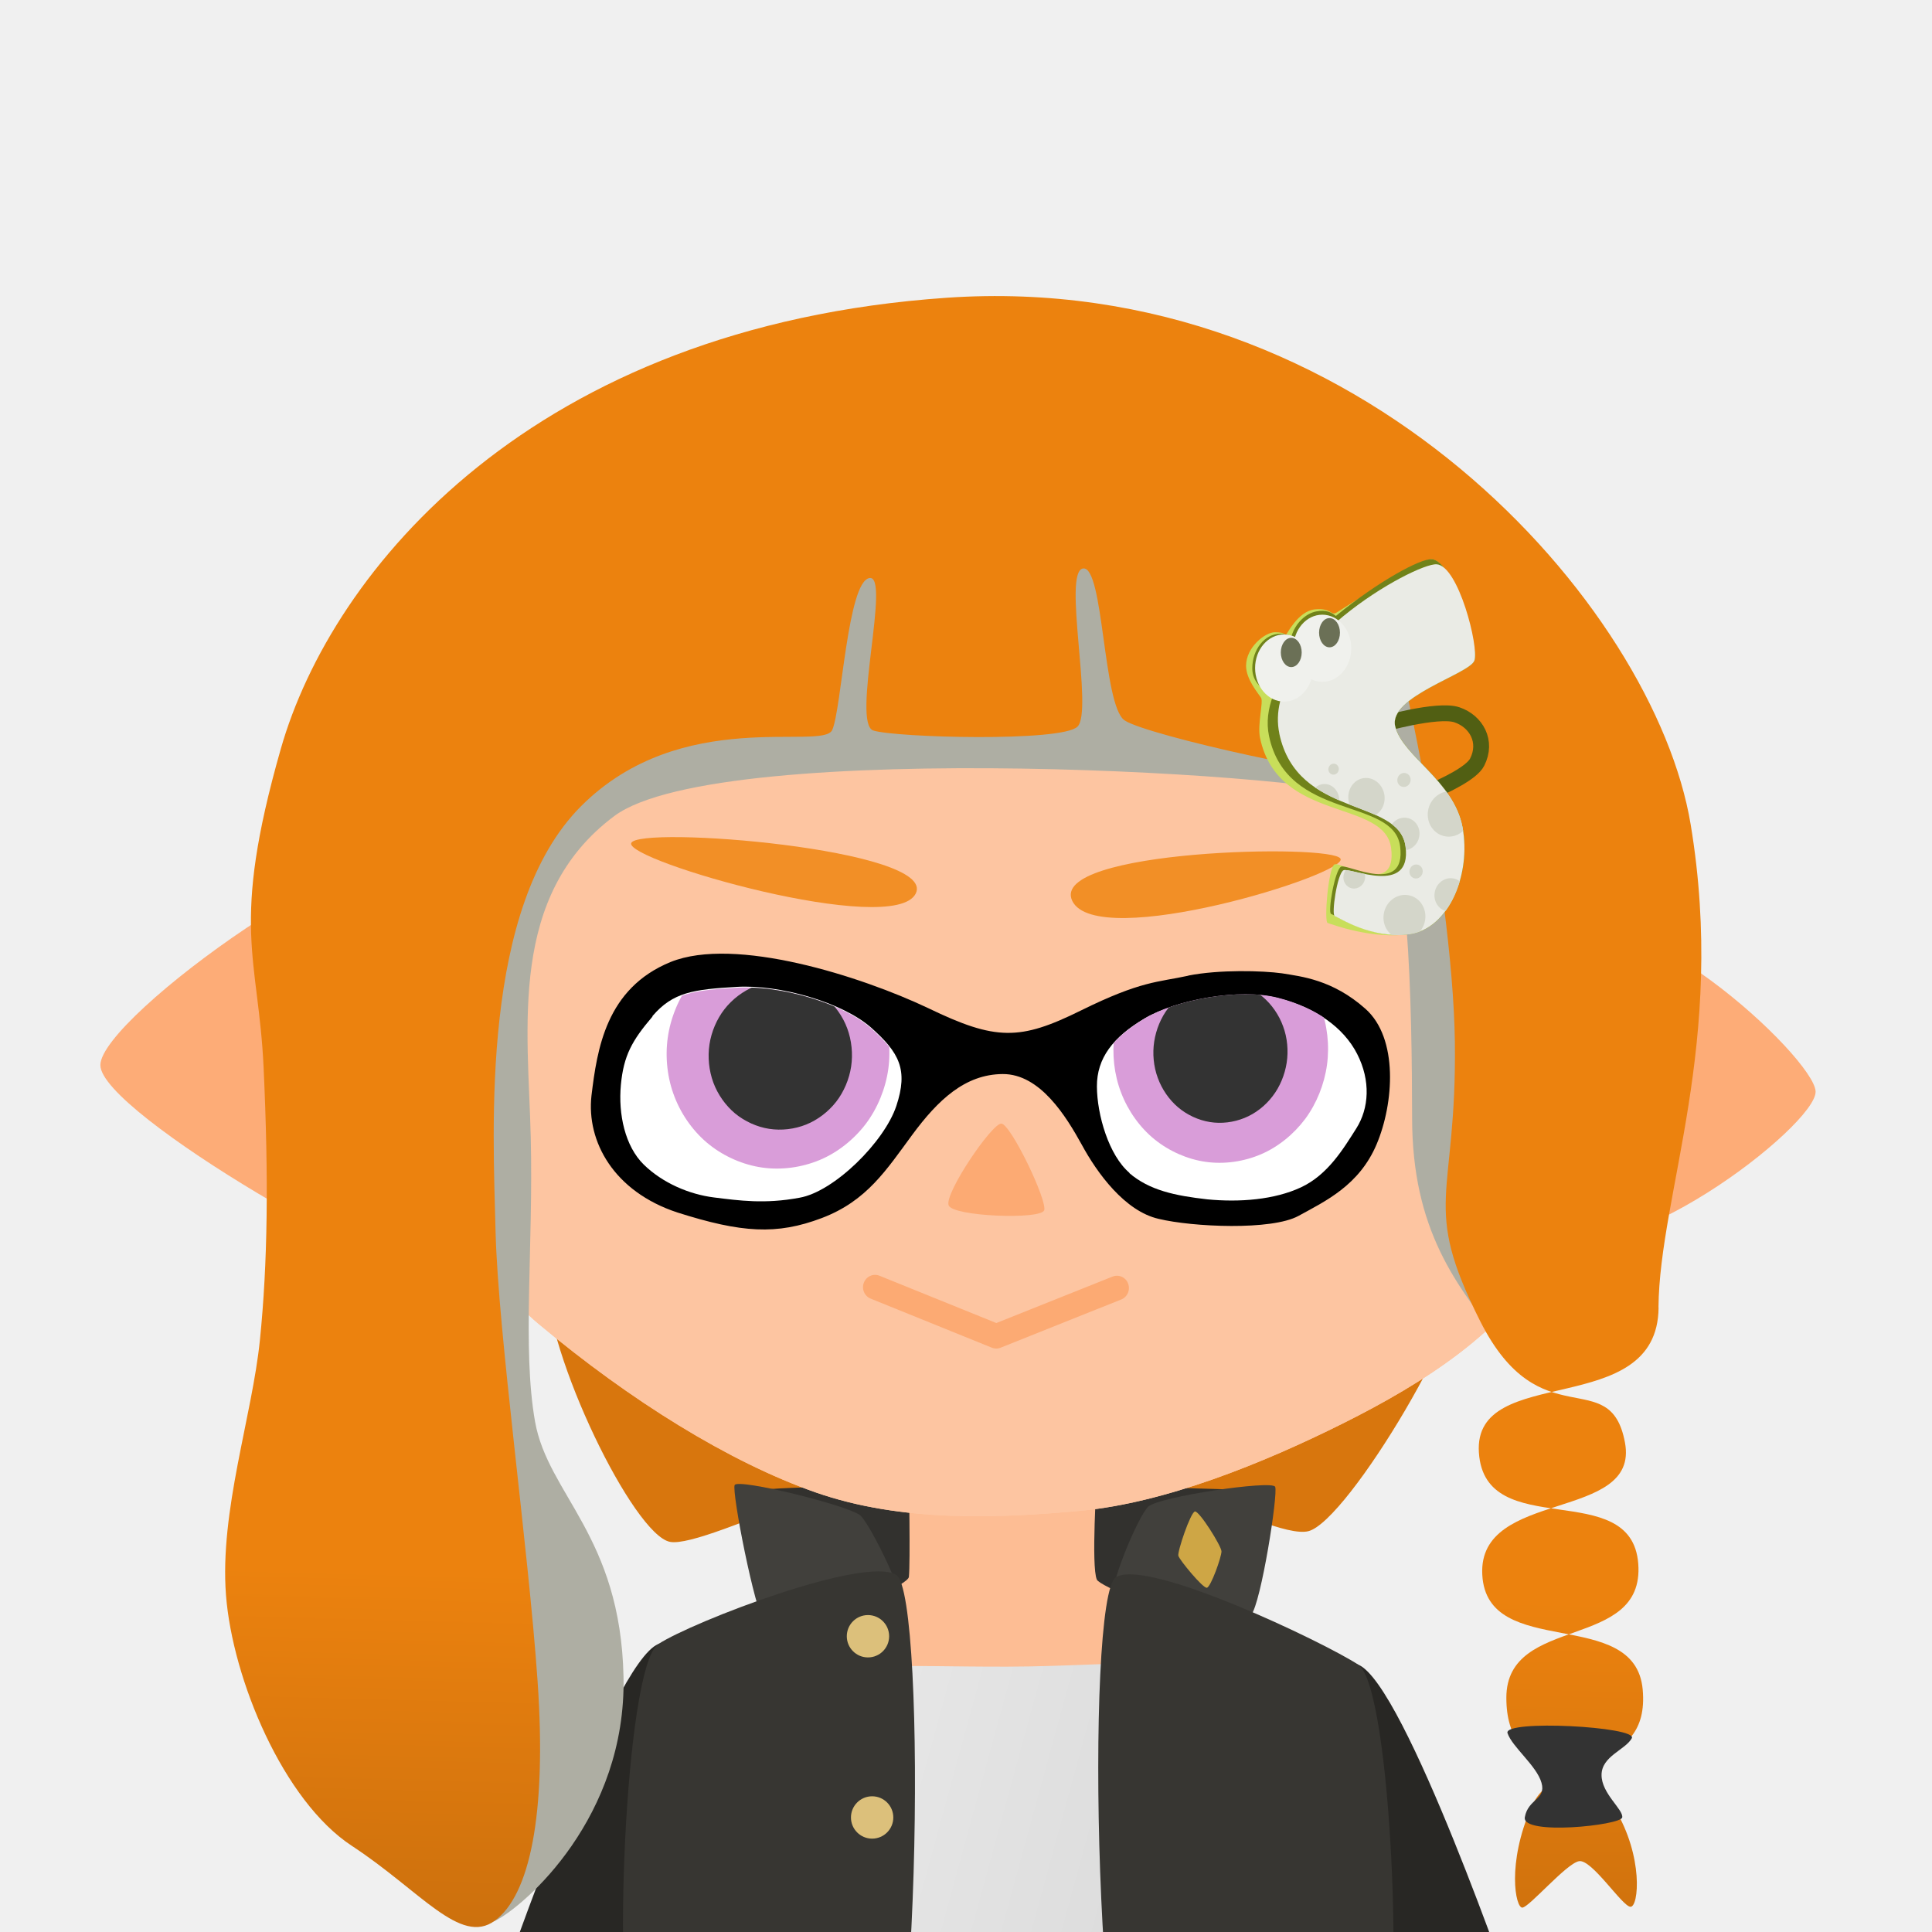
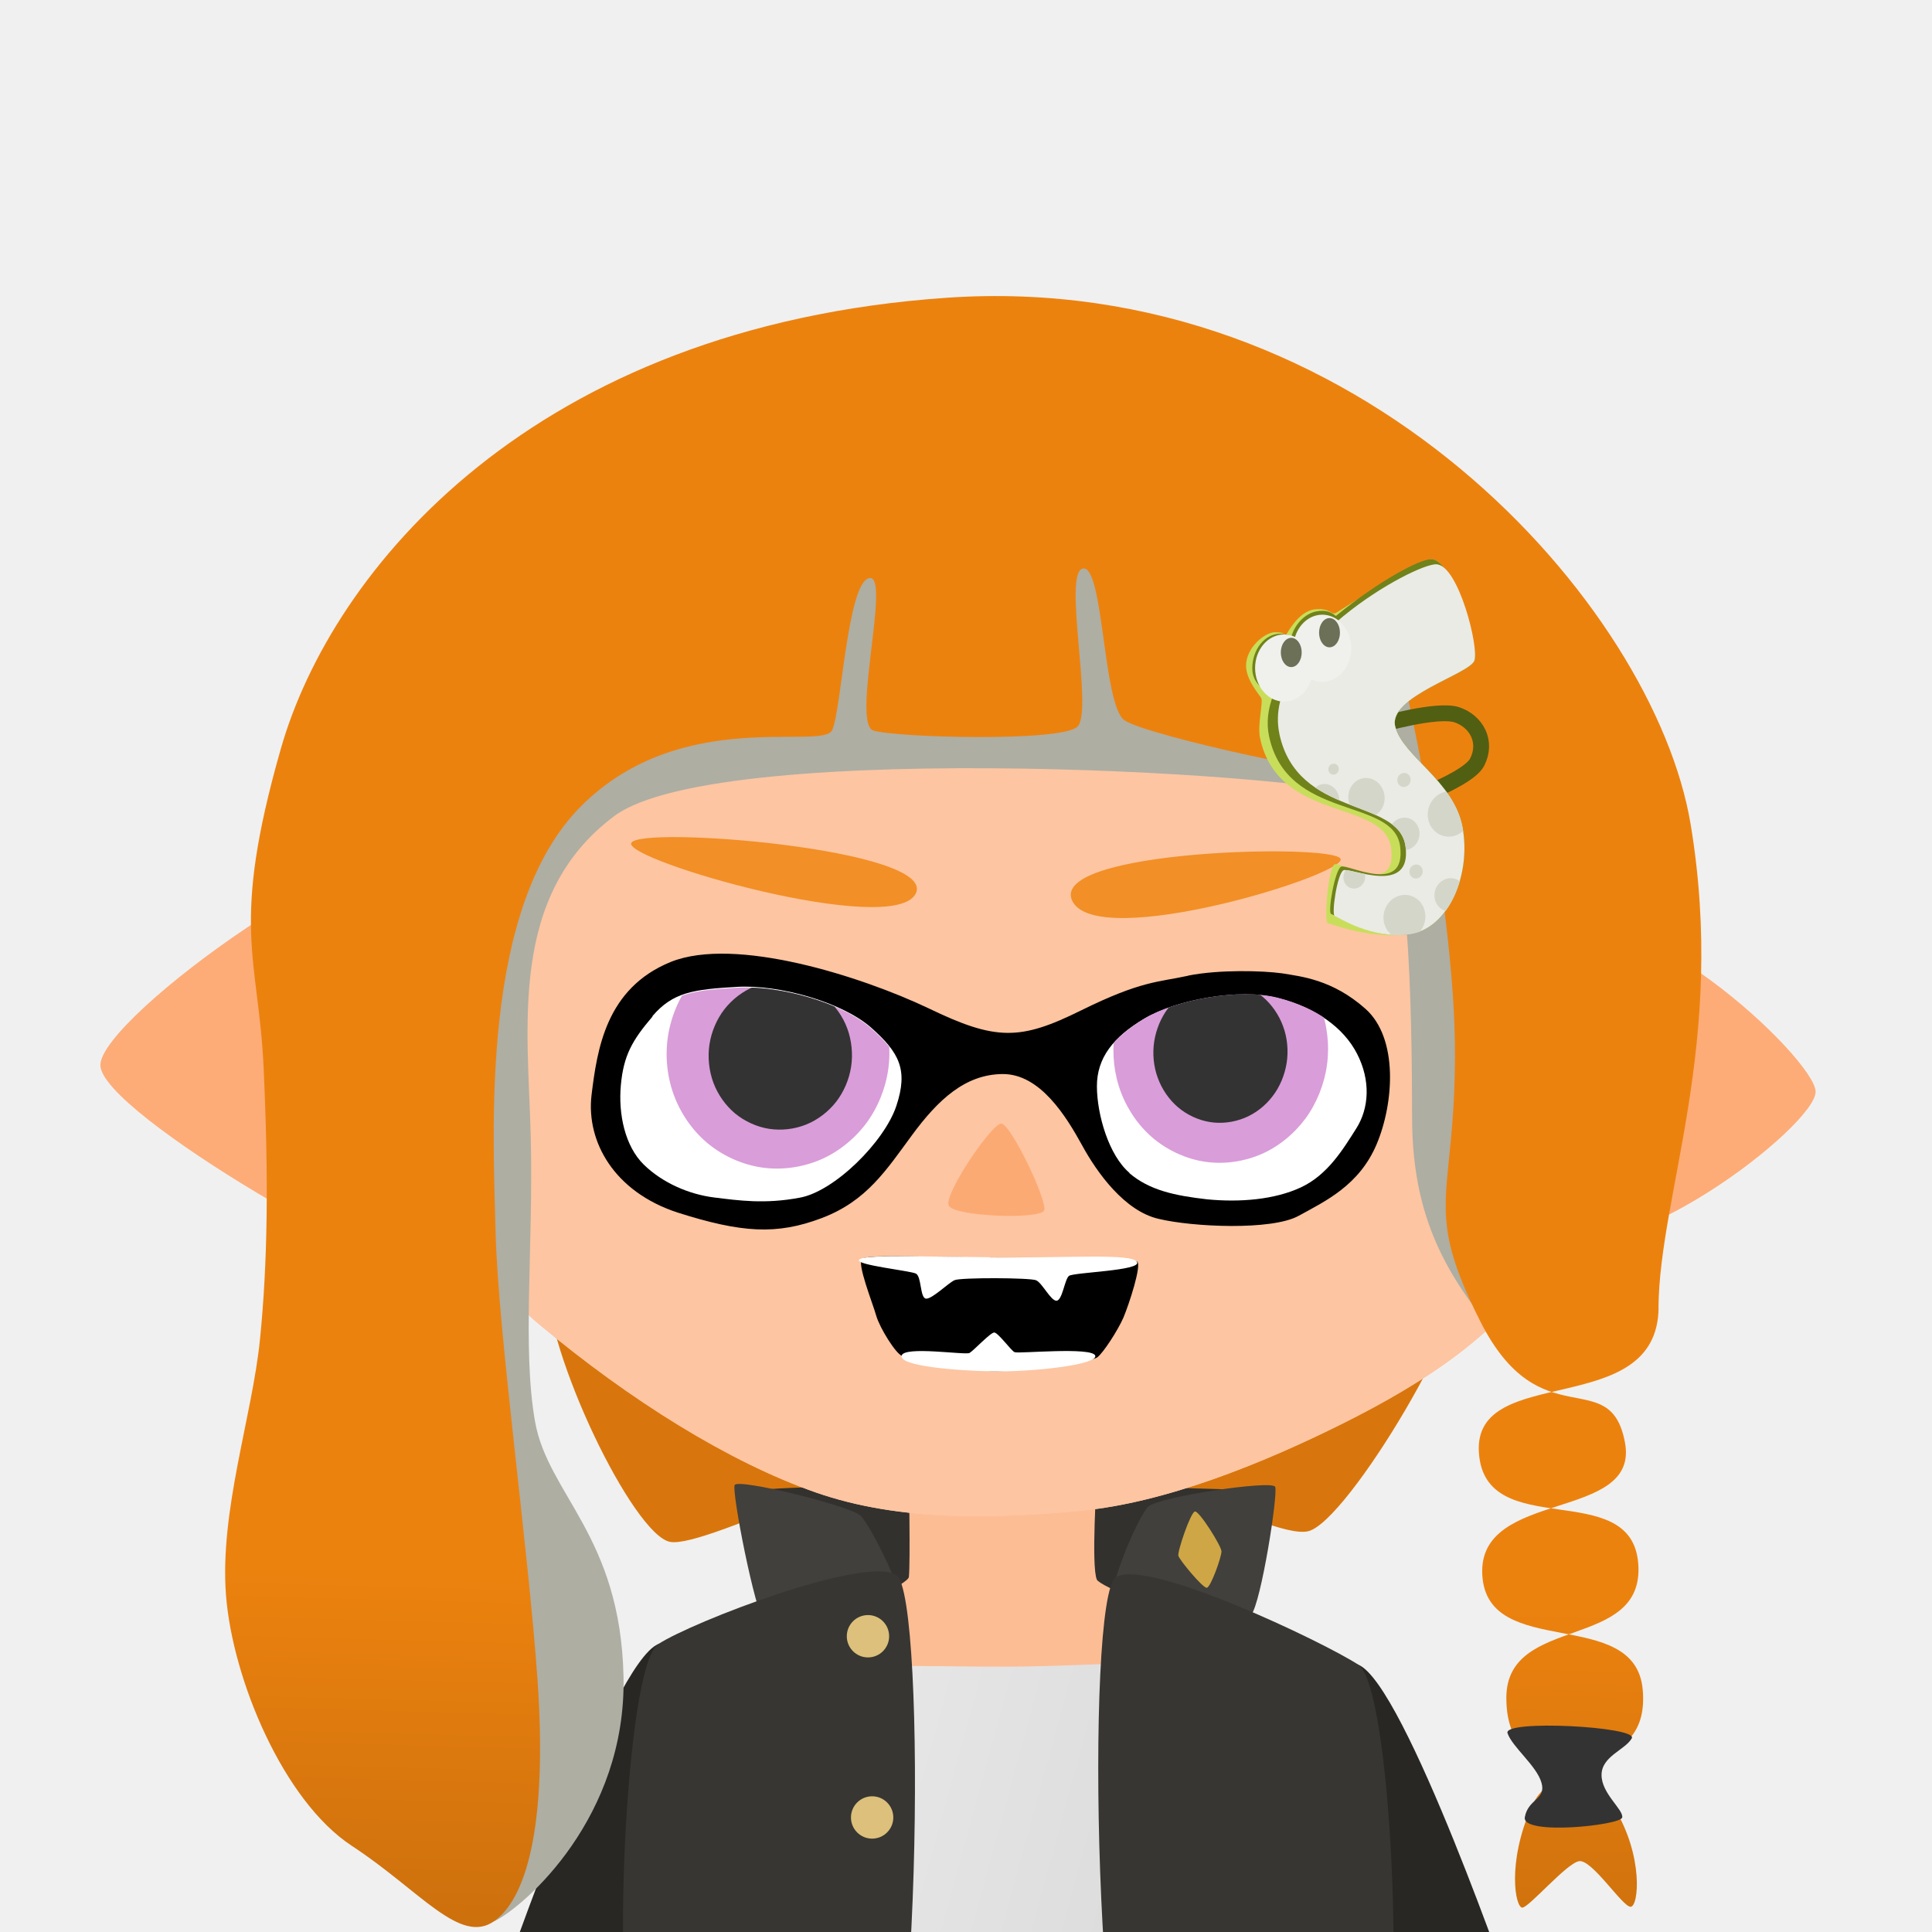
<svg xmlns="http://www.w3.org/2000/svg" xmlns:xlink="http://www.w3.org/1999/xlink" width="256" height="256" viewBox="0 0 67.733 67.733" version="1.1" id="svg1">
  <defs id="defs1">
    <linearGradient id="linearGradient37">
      <stop style="stop-color:#ecda0e;stop-opacity:1;" offset="0" id="stop37" />
      <stop style="stop-color:#c5b70d;stop-opacity:1;" offset="1" id="stop38" />
    </linearGradient>
    <linearGradient id="linearGradient27">
      <stop style="stop-color:#ebebeb;stop-opacity:1;" offset="0" id="stop27" />
      <stop style="stop-color:#cfcfcf;stop-opacity:1;" offset="1" id="stop28" />
    </linearGradient>
    <linearGradient xlink:href="#linearGradient27" id="linearGradient28" x1="33.179" y1="39.344" x2="46.193" y2="42.906" gradientUnits="userSpaceOnUse" />
    <clipPath clipPathUnits="userSpaceOnUse" id="clipPath32">
      <path id="path33" style="fill:#1b1b1b;fill-opacity:1;stroke-width:0.459;stroke-linecap:round;stroke-linejoin:round" d="m 36.255,49.895 c 0.194,-0.407 0.832,-0.768 1.618,-0.756 0.786,0.012 1.146,0.248 1.547,0.66 0.401,0.411 1.695,2.068 1.702,2.533 0.007,0.465 -0.233,1.981 -0.772,2.387 -0.539,0.406 -1.654,0.586 -2.241,0.47 -0.587,-0.116 0.249,-2.049 0.228,-2.613 -0.021,-0.564 0.02,-0.854 -0.142,-1.231 -0.161,-0.377 -0.343,-0.371 -0.704,-0.517 -0.36,-0.146 -1.447,0.296 -1.519,0.221 -0.072,-0.075 0.089,-0.746 0.283,-1.153 z" />
    </clipPath>
    <clipPath clipPathUnits="userSpaceOnUse" id="clipPath35">
      <path id="path36" style="display:inline;fill:#ffffff;stroke-width:1.182;stroke-linecap:square;stroke-miterlimit:1.5;paint-order:fill markers stroke" d="m 36.054,35.78 c 0.13,0.101 0.288,0.131 0.491,0.148 0.203,0.017 0.42,-0.003 0.586,-0.08 0.166,-0.076 0.257,-0.232 0.336,-0.352 0.078,-0.12 0.084,-0.285 -0.004,-0.441 -0.088,-0.156 -0.266,-0.271 -0.504,-0.325 -0.239,-0.054 -0.632,0.019 -0.828,0.134 -0.195,0.115 -0.294,0.24 -0.291,0.407 0.003,0.167 0.085,0.408 0.215,0.509 z" />
    </clipPath>
    <clipPath clipPathUnits="userSpaceOnUse" id="clipPath36">
      <path id="path37" style="display:inline;fill:#ffffff;stroke-width:1.13;stroke-linecap:square;stroke-miterlimit:1.5;paint-order:fill markers stroke" d="m 35.738,34.887 c -0.122,0.142 -0.169,0.229 -0.181,0.4 -0.012,0.171 0.033,0.357 0.147,0.462 0.115,0.105 0.276,0.17 0.426,0.186 0.15,0.016 0.306,0.034 0.514,-0.004 0.208,-0.038 0.506,-0.333 0.573,-0.542 0.067,-0.21 0.012,-0.309 -0.162,-0.454 -0.174,-0.145 -0.554,-0.244 -0.813,-0.225 -0.259,0.019 -0.383,0.035 -0.505,0.178 z" />
    </clipPath>
    <linearGradient xlink:href="#linearGradient37" id="linearGradient38" x1="39.022" y1="41.14" x2="40.94" y2="50.312" gradientUnits="userSpaceOnUse" />
    <clipPath clipPathUnits="userSpaceOnUse" id="clipPath7">
      <path id="path9" style="fill:url(#linearGradient9);stroke-width:0.794;stroke-linecap:round;stroke-linejoin:round" d="m 42.175,29.426 c 1.133,0.327 3.575,1.927 3.779,2.163 0.205,0.236 1.714,3.62 1.785,4.158 0.071,0.537 -2.772,-0.821 -2.684,0.594 0.088,1.415 0.369,11.534 0.2,12.056 -0.169,0.522 -0.12,0.88 -0.965,0.936 -0.844,0.056 -10.952,-0.179 -11.051,-0.991 -0.099,-0.811 0.404,-11.625 0.296,-11.779 -0.108,-0.155 -2.471,-0.407 -2.674,-0.762 -0.203,-0.355 2.491,-4.467 2.868,-4.83 0.377,-0.363 2.257,-1.25 3.316,-1.418 1.059,-0.168 1.238,0.389 2.152,0.31 0.914,-0.079 1.846,-0.764 2.979,-0.437 z" />
    </clipPath>
    <linearGradient xlink:href="#linearGradient27" id="linearGradient9" gradientUnits="userSpaceOnUse" x1="33.179" y1="39.344" x2="46.193" y2="42.906" />
    <linearGradient xlink:href="#linearGradient7" id="linearGradient8" x1="39.472" y1="39.675" x2="39.41" y2="44.035" gradientUnits="userSpaceOnUse" />
    <linearGradient id="linearGradient7">
      <stop style="stop-color:#ec820e;stop-opacity:1;" offset="0" id="stop7" />
      <stop style="stop-color:#c56c0d;stop-opacity:1;" offset="1" id="stop8" />
    </linearGradient>
    <clipPath clipPathUnits="userSpaceOnUse" id="clipPath13">
      <path id="path14" style="fill:#eaebe5;stroke-width:0.161;stroke-linecap:round;stroke-linejoin:round;paint-order:fill markers stroke" d="m 50.539,20.65 c -0.549,-2.608 3.989,-5.373 4.655,-5.327 0.666,0.046 1.447,2.681 1.307,3.095 -0.14,0.414 -2.66,1.106 -2.419,2.022 0.241,0.916 1.787,1.654 2.056,3.077 0.27,1.422 -0.416,3.084 -1.595,3.259 -1.179,0.175 -2.192,-0.512 -2.307,-0.545 -0.115,-0.033 0.073,-1.306 0.264,-1.403 0.191,-0.097 2.089,0.797 1.897,-0.719 -0.191,-1.516 -3.31,-0.852 -3.859,-3.46 z" />
    </clipPath>
  </defs>
  <g id="layer1">
    <g id="g15" transform="matrix(1.14723,0,0,1.14723,-13.12786,2.026606)" style="display:inline">
      <g id="g9" transform="matrix(1.843521,0,0,1.843521,-30.6667,-8.461646)">
        <path id="rect19720-1" style="display:inline;fill:#d8760d;fill-opacity:1;stroke-width:0.157;stroke-linecap:round;stroke-linejoin:round;stroke-miterlimit:1.5;paint-order:fill markers stroke" d="m 33.138,36.575 c -0.025,-0.761 8.93,-0.886 9.07,-0.462 0.14,0.424 -1.049,2.592 -1.437,2.701 -0.388,0.109 -2.17,-0.892 -3.069,-0.828 -0.9,0.065 -2.882,1.217 -3.246,1.159 -0.363,-0.057 -1.294,-1.809 -1.318,-2.571 z" transform="matrix(1.67233,0.05971937,-0.05971937,1.67233,-21.33605,-38.33063)" />
        <path id="path31" style="fill:#32312e;fill-opacity:1;stroke-width:0.088;stroke-linecap:round;stroke-linejoin:round;paint-order:fill markers stroke" d="m 43.844,28.375 c -0.05,-0.116 -8.321,-0.182 -8.494,-0.019 -0.173,0.163 0.203,1.593 0.303,1.762 0.1,0.169 7.509,0.403 7.675,0.197 0.166,-0.206 0.565,-1.824 0.515,-1.94 z" />
        <path id="rect11" style="fill:#fdbd94;stroke-width:0.794;stroke-linecap:round;stroke-linejoin:round" d="m 37.908,28.124 h 3.116 c 0,0 -0.097,1.475 0,1.692 0.097,0.217 4.027,1.607 4.027,1.607 l -10.706,-0.028 c 0,0 3.536,-1.384 3.563,-1.623 0.026,-0.239 0,-1.648 0,-1.648 z" />
        <g id="g14">
          <path id="rect10" style="fill:url(#linearGradient28);stroke-width:0.794;stroke-linecap:round;stroke-linejoin:round" d="m 45.254,31.755 c 0.205,0.236 1.567,3.749 1.637,4.287 0.071,0.537 -1.924,-1.116 -1.836,0.299 0.088,1.415 0.369,11.534 0.2,12.056 -0.169,0.522 -0.12,0.88 -0.965,0.936 -0.844,0.056 -10.952,-0.179 -11.051,-0.991 -0.099,-0.811 0.404,-11.625 0.296,-11.779 -0.108,-0.155 -1.216,0.161 -1.42,-0.194 -0.203,-0.355 2.042,-4.42 2.418,-4.783 0.377,-0.363 1.508,-0.302 2.533,-0.327 1.026,-0.025 1.515,0.002 2.473,1.73e-4 0.959,-0.002 1.701,-0.067 2.923,-0.072 1.221,-0.004 2.587,0.331 2.792,0.567 z" />
          <path id="rect25" style="display:inline;fill:#41403c;stroke-width:0.088;stroke-linecap:round;stroke-linejoin:round;paint-order:fill markers stroke" d="m 35.02,28.249 c 0.05,-0.116 1.914,0.344 2.087,0.507 0.173,0.163 0.791,1.419 0.69,1.588 -0.1,0.169 -2.112,0.403 -2.278,0.197 -0.166,-0.206 -0.549,-2.176 -0.499,-2.292 z" />
          <path id="path30" style="display:inline;fill:#282724;stroke-width:0.088;stroke-linecap:round;stroke-linejoin:round;paint-order:fill markers stroke" d="m 34.657,32.825 c 0,0 -0.129,-2.248 -0.901,-1.941 -0.773,0.308 -2.593,5.604 -2.593,5.604 l 3.138,0.413 z" />
          <path id="path28" style="display:inline;fill:#41403c;stroke-width:0.088;stroke-linecap:round;stroke-linejoin:round;paint-order:fill markers stroke" d="m 43.98,28.278 c -0.05,-0.116 -1.93,0.164 -2.103,0.328 -0.173,0.163 -0.683,1.386 -0.582,1.555 0.1,0.169 2.121,0.447 2.287,0.241 0.166,-0.206 0.448,-2.008 0.398,-2.124 z" />
          <path id="rect21" style="display:inline;fill:#373632;stroke-width:0.088;stroke-linecap:round;stroke-linejoin:round;paint-order:fill markers stroke" d="m 33.756,30.884 c 0.566,-0.37 3.427,-1.47 3.944,-1.145 0.517,0.325 0.402,9.555 -0.468,9.906 -0.87,0.35 -3.495,-1.919 -3.872,-2.265 -0.376,-0.345 -0.171,-6.126 0.395,-6.496 z" />
          <path id="rect33" style="fill:#cea645;stroke-width:0.088;stroke-linecap:round;stroke-linejoin:round;paint-order:fill markers stroke" d="m 42.375,29.423 c -0.019,-0.069 0.203,-0.724 0.275,-0.736 0.072,-0.012 0.437,0.57 0.44,0.66 0.002,0.09 -0.176,0.592 -0.242,0.604 -0.065,0.012 -0.453,-0.459 -0.472,-0.528 z" />
          <path id="rect30" style="display:inline;fill:#282724;stroke-width:0.088;stroke-linecap:round;stroke-linejoin:round;paint-order:fill markers stroke" d="m 44.455,33.167 c 0,0 0.129,-2.248 0.901,-1.941 0.773,0.308 2.593,5.604 2.593,5.604 l -3.138,0.413 z" />
          <path id="path27" style="display:inline;fill:#373632;stroke-width:0.088;stroke-linecap:round;stroke-linejoin:round;paint-order:fill markers stroke" d="m 45.357,31.226 c -0.566,-0.37 -3.5,-1.773 -4.017,-1.449 -0.517,0.325 -0.352,9.431 0.517,9.781 0.87,0.35 3.518,-1.491 3.894,-1.837 0.376,-0.345 0.171,-6.126 -0.395,-6.496 z" />
          <circle style="fill:#dcc07b;fill-opacity:1;stroke:none;stroke-width:0.088;stroke-linecap:round;stroke-linejoin:round;stroke-dasharray:none;stroke-opacity:1;paint-order:fill markers stroke" id="path32" cx="37.23" cy="30.755" r="0.351" />
          <circle style="fill:#dcc07b;fill-opacity:1;stroke:none;stroke-width:0.088;stroke-linecap:round;stroke-linejoin:round;stroke-dasharray:none;stroke-opacity:1;paint-order:fill markers stroke" id="circle32" cx="37.299" cy="33.759" r="0.351" />
          <circle style="fill:#dcc07b;fill-opacity:1;stroke:none;stroke-width:0.088;stroke-linecap:round;stroke-linejoin:round;stroke-dasharray:none;stroke-opacity:1;paint-order:fill markers stroke" id="circle33" cx="36.952" cy="37.549" r="0.351" />
        </g>
      </g>
      <g id="g12898-2-9" transform="matrix(3.082975,0.1100939,-0.1100939,3.082975,-70.00015,-79.12494)" style="display:inline">
        <path id="path12" style="display:inline;fill:#fdc8a5;fill-opacity:1;stroke-width:1.049;stroke-linecap:square;stroke-linejoin:round;stroke-miterlimit:1.5;paint-order:stroke fill markers" d="m 42.451,29.354 c 0.378,0.319 0.836,1.685 0.833,2.605 -0.004,0.92 0.481,1.995 0.415,2.705 -0.066,0.71 -0.356,0.672 -0.699,1.383 -0.343,0.711 -1.134,1.257 -1.921,1.686 -0.787,0.429 -1.736,0.85 -2.561,0.958 -0.825,0.107 -1.782,0.179 -2.64,-0.088 -0.858,-0.267 -1.86,-0.838 -2.803,-1.572 -0.944,-0.734 -1.48,-2.485 -1.239,-3.689 0.241,-1.204 0.612,-1.961 0.524,-2.879 -0.088,-0.918 0.304,-1.505 1.462,-1.651 1.159,-0.145 3.171,0.15 4.532,0.045 1.361,-0.105 2.981,-0.071 3.642,0.201 0.661,0.272 0.323,0.173 0.458,0.296 0,0 -0.378,-0.319 0,2e-6 z" />
        <path id="path12850-2-2" style="fill:#fdc5a1;fill-opacity:1;stroke-width:1.049;stroke-linecap:square;stroke-linejoin:round;stroke-miterlimit:1.5;paint-order:stroke fill markers" d="m 42.451,29.354 c 0.378,0.319 0.836,1.685 0.833,2.605 -0.004,0.92 0.481,1.995 0.415,2.705 -0.066,0.71 -0.356,0.672 -0.699,1.383 -0.343,0.711 -1.134,1.257 -1.921,1.686 -0.787,0.429 -1.736,0.85 -2.561,0.958 -0.825,0.107 -1.782,0.179 -2.64,-0.088 -0.858,-0.267 -1.86,-0.838 -2.803,-1.572 -0.944,-0.734 -1.48,-2.485 -1.239,-3.689 0.241,-1.204 0.612,-1.961 0.524,-2.879 -0.088,-0.918 0.304,-1.505 1.462,-1.651 1.159,-0.145 3.171,0.15 4.532,0.045 1.361,-0.105 2.981,-0.071 3.642,0.201 0.661,0.272 0.323,0.173 0.458,0.296 0,0 -0.378,-0.319 0,2e-6 z" />
        <path id="path12852-8-7" style="display:inline;fill:#fdac77;fill-opacity:1;stroke-width:1.058;stroke-linecap:square;stroke-linejoin:round;stroke-miterlimit:1.5;paint-order:stroke fill markers" d="m 27.449,34.436 c -0.012,-0.422 1.934,-2.266 2.334,-1.947 0.401,0.319 0.333,3.54 0.128,3.678 -0.205,0.138 -2.45,-1.309 -2.462,-1.731 z" transform="matrix(1.380911,0,0,1.126581,-9.256115,-4.168191)" />
        <path id="path12854-9-0" style="display:inline;fill:#fdac77;fill-opacity:1;stroke-width:1.32;stroke-linecap:square;stroke-linejoin:round;stroke-miterlimit:1.5;paint-order:stroke fill markers" d="m 42.95,32.806 c -0.737,0.532 -0.688,2.539 0.046,2.978 0.734,0.44 2.667,-1.17 2.642,-1.503 -0.024,-0.333 -1.951,-2.007 -2.688,-1.475 z" />
        <g id="g12888-7-9" transform="matrix(1.020724,0.02516209,-0.02576505,1.045184,-1.085822,-2.671835)" style="stroke-width:1.04">
          <path id="path12860-1-3" style="display:inline;fill:#fcaa73;stroke-width:1.625;stroke-linecap:square;stroke-linejoin:round;stroke-miterlimit:1.5;paint-order:stroke fill markers" d="m 39.237,35.799 c -0.032,0.09 -0.871,0.109 -0.926,0.008 -0.056,-0.102 0.37,-0.805 0.462,-0.805 0.092,-1.4e-4 0.496,0.708 0.465,0.798 z" />
          <g id="g30205" transform="matrix(-4.48929,-0.0854499,-0.00616611,5.144499,199.3271,-118.0666)" style="display:inline;stroke-width:1.04">
            <path id="rect29546" style="display:inline;fill:#000000;fill-opacity:1;stroke-width:0.51;stroke-linecap:square;stroke-miterlimit:1.5;paint-order:fill markers stroke" d="m 35.338,30.048 c 0.066,0.017 0.101,0.016 0.228,0.08 0.127,0.064 0.179,0.068 0.329,0.018 0.15,-0.049 0.427,-0.104 0.562,-0.047 0.136,0.058 0.147,0.171 0.153,0.257 0.005,0.085 -0.061,0.173 -0.201,0.202 -0.141,0.028 -0.217,0.027 -0.312,-0.011 -0.095,-0.038 -0.133,-0.098 -0.184,-0.166 -0.051,-0.068 -0.106,-0.119 -0.187,-0.125 -0.081,-0.006 -0.143,0.069 -0.18,0.118 -0.037,0.05 -0.102,0.116 -0.176,0.125 -0.074,0.01 -0.245,0.005 -0.301,-0.026 -0.056,-0.031 -0.127,-0.065 -0.159,-0.143 -0.032,-0.078 -0.033,-0.198 0.042,-0.247 0.075,-0.049 0.143,-0.05 0.185,-0.053 0.042,-0.002 0.135,0.002 0.202,0.018 z" />
            <g id="eye-open" style="display:inline;stroke-width:1.04">
              <path id="path35304" style="display:inline;fill:#ffffff;stroke-width:0.381;stroke-linecap:square;stroke-miterlimit:1.5;paint-order:fill markers stroke" d="m 36.489,30.202 c 0.041,0.047 0.057,0.076 0.059,0.13 0.002,0.054 -0.017,0.112 -0.06,0.143 -0.043,0.031 -0.102,0.048 -0.156,0.05 -0.054,0.002 -0.11,0.005 -0.184,-0.012 -0.074,-0.016 -0.176,-0.115 -0.197,-0.183 -0.021,-0.068 4.58e-4,-0.098 0.065,-0.14 0.065,-0.042 0.203,-0.066 0.295,-0.055 0.093,0.011 0.137,0.019 0.178,0.066 z" />
              <path id="path35306" style="display:inline;fill:#ffffff;stroke-width:0.388;stroke-linecap:square;stroke-miterlimit:1.5;paint-order:fill markers stroke" d="m 35.44,30.419 c -0.046,0.029 -0.102,0.035 -0.172,0.037 -0.07,0.001 -0.145,-0.009 -0.201,-0.036 -0.056,-0.027 -0.086,-0.077 -0.111,-0.116 -0.025,-0.039 -0.025,-0.09 0.008,-0.137 0.033,-0.047 0.096,-0.079 0.179,-0.091 0.083,-0.012 0.218,0.018 0.284,0.057 0.066,0.039 0.098,0.08 0.094,0.132 -0.004,0.052 -0.035,0.125 -0.082,0.154 z" />
              <g id="g35470" transform="matrix(-0.3587243,-0.01982705,-0.015364,0.3160773,49.84488,19.88405)" style="display:inline;stroke-width:1.04" mask="none" clip-path="url(#clipPath36)">
                <path id="path35360" style="fill:#d99dd9;fill-opacity:1;stroke-width:1.101;stroke-linecap:square;stroke-linejoin:round;stroke-miterlimit:1.5;paint-order:stroke fill markers" d="m 37.034,35.491 c -0.07,0.092 -0.166,0.169 -0.273,0.214 -0.107,0.045 -0.228,0.063 -0.344,0.049 -0.115,-0.014 -0.229,-0.06 -0.322,-0.129 -0.093,-0.069 -0.169,-0.167 -0.214,-0.273 -0.046,-0.106 -0.063,-0.229 -0.049,-0.344 0.014,-0.115 0.06,-0.23 0.129,-0.322 0.07,-0.092 0.166,-0.169 0.273,-0.214 0.107,-0.045 0.228,-0.063 0.344,-0.049 0.115,0.014 0.229,0.06 0.322,0.129 0.093,0.069 0.169,0.167 0.214,0.273 0.046,0.106 0.063,0.229 0.049,0.344 -0.014,0.115 -0.06,0.23 -0.129,0.322 z" mask="none" />
                <path id="path35466" style="fill:#333333;fill-opacity:1;stroke-width:0.946;stroke-linecap:square;stroke-linejoin:round;stroke-miterlimit:1.5;paint-order:stroke fill markers" d="m 36.853,35.365 c -0.046,0.059 -0.109,0.107 -0.178,0.135 -0.069,0.028 -0.148,0.038 -0.222,0.028 -0.074,-0.01 -0.147,-0.041 -0.206,-0.086 -0.059,-0.046 -0.107,-0.109 -0.135,-0.178 -0.028,-0.069 -0.038,-0.148 -0.028,-0.222 0.01,-0.074 0.041,-0.148 0.086,-0.206 0.046,-0.059 0.109,-0.107 0.178,-0.135 0.069,-0.028 0.148,-0.038 0.222,-0.028 0.074,0.01 0.147,0.041 0.206,0.086 0.059,0.046 0.107,0.109 0.135,0.178 0.028,0.069 0.038,0.148 0.028,0.222 -0.01,0.074 -0.041,0.148 -0.086,0.206 z" mask="none" />
                <ellipse style="display:none;fill:#ffffff;fill-opacity:1;stroke-width:0.065" id="path3" cx="35.957" cy="35.771" transform="matrix(0.9998947,-0.01451168,0.02083119,0.999783,0,0)" rx="0.208" ry="0.201" />
              </g>
              <g id="g35479" transform="matrix(-0.3456153,-0.01919635,-0.01496354,0.3104804,48.43596,20.00196)" style="display:inline;stroke-width:1.04" mask="none" clip-path="url(#clipPath35)">
                <path id="path35475" style="fill:#d99dd9;fill-opacity:1;stroke-width:1.101;stroke-linecap:square;stroke-linejoin:round;stroke-miterlimit:1.5;paint-order:stroke fill markers" d="m 37.146,35.445 c -0.07,0.092 -0.166,0.169 -0.273,0.214 -0.107,0.045 -0.228,0.063 -0.344,0.049 -0.115,-0.014 -0.229,-0.06 -0.322,-0.129 -0.093,-0.069 -0.169,-0.167 -0.214,-0.273 -0.046,-0.106 -0.063,-0.229 -0.049,-0.344 0.014,-0.115 0.06,-0.23 0.129,-0.322 0.07,-0.092 0.166,-0.169 0.273,-0.214 0.107,-0.045 0.228,-0.063 0.344,-0.049 0.115,0.014 0.229,0.06 0.322,0.129 0.093,0.069 0.169,0.167 0.214,0.273 0.046,0.106 0.063,0.229 0.049,0.344 -0.014,0.115 -0.06,0.23 -0.129,0.322 z" mask="none" />
                <path id="path35477" style="fill:#333333;fill-opacity:1;stroke-width:0.917;stroke-linecap:square;stroke-linejoin:round;stroke-miterlimit:1.5;paint-order:stroke fill markers" d="m 36.939,35.314 c -0.044,0.057 -0.105,0.104 -0.173,0.131 -0.067,0.027 -0.143,0.037 -0.215,0.027 -0.072,-0.01 -0.143,-0.04 -0.2,-0.084 -0.057,-0.044 -0.104,-0.106 -0.131,-0.173 -0.028,-0.067 -0.037,-0.144 -0.027,-0.215 0.01,-0.071 0.039,-0.143 0.084,-0.2 0.044,-0.057 0.105,-0.104 0.173,-0.131 0.067,-0.027 0.143,-0.037 0.215,-0.027 0.072,0.01 0.143,0.04 0.2,0.084 0.057,0.044 0.104,0.106 0.131,0.173 0.028,0.067 0.037,0.144 0.027,0.215 -0.01,0.071 -0.039,0.143 -0.084,0.2 z" mask="none" />
                <ellipse style="display:none;fill:#ffffff;fill-opacity:1;stroke-width:0.066" id="ellipse6" cx="35.982" cy="35.757" transform="matrix(0.9999029,-0.01393268,0.02160763,0.9997665,0,0)" rx="0.216" ry="0.205" />
              </g>
            </g>
            <g id="eye-close" style="display:none;stroke-width:1.04">
              <path id="rect7" style="display:inline;fill:none;stroke:#ffffff;stroke-width:0.057;stroke-linecap:round;stroke-linejoin:round;stroke-dasharray:none" d="m 36.516,30.312 c 0,0 -0.146,-0.054 -0.272,-0.056 -0.127,-0.002 -0.236,0.051 -0.236,0.051 0,0 0.109,-0.048 0.236,-0.051 0.128,-0.002 0.272,0.056 0.272,0.056 z" />
              <path id="path8" style="display:inline;fill:none;stroke:#ffffff;stroke-width:0.057;stroke-linecap:round;stroke-linejoin:round;stroke-dasharray:none" d="m 34.978,30.209 c 0,0 0.124,-0.047 0.284,-0.012 0.16,0.035 0.206,0.081 0.206,0.081 0,0 -0.044,-0.045 -0.206,-0.081 -0.162,-0.037 -0.284,0.012 -0.284,0.012 z" />
            </g>
          </g>
          <g id="g12886-0-0" transform="matrix(-4.50674,-0.2364985,-0.2364985,4.50674,208.5516,-93.54138)" style="display:inline;stroke-width:1.04">
            <path id="path12882-3-2" style="display:inline;fill:#f28f26;fill-opacity:1;stroke-width:0.542;stroke-linecap:square;stroke-miterlimit:1.5;paint-order:fill markers stroke" d="m 35.978,29.934 c -0.065,0.101 -0.584,-0.122 -0.563,-0.152 0.021,-0.03 0.627,0.051 0.563,0.152 z" />
            <path id="path12884-6-3" style="display:inline;fill:#f28f26;fill-opacity:1;stroke-width:0.55;stroke-linecap:square;stroke-miterlimit:1.5;paint-order:fill markers stroke" d="m 36.314,29.956 c 0.036,0.098 0.628,0.001 0.62,-0.037 -0.009,-0.039 -0.656,-0.061 -0.62,0.037 z" />
          </g>
-           <path id="mouth-close" style="display:inline;fill:#fcaa73;stroke:#fcaa73;stroke-width:0.233;stroke-linecap:round;stroke-linejoin:round;stroke-miterlimit:1.5;stroke-dasharray:none;stroke-opacity:1;paint-order:fill markers stroke" d="m 39.988,36.491 -1.14,0.525 -1.203,-0.395 1.203,0.395 z" />
+           <path id="mouth-close" style="display:none;fill:#fcaa73;stroke:#fcaa73;stroke-width:0.233;stroke-linecap:round;stroke-linejoin:round;stroke-miterlimit:1.5;stroke-dasharray:none;stroke-opacity:1;paint-order:fill markers stroke" d="m 39.988,36.491 -1.14,0.525 -1.203,-0.395 1.203,0.395 z" />
          <ellipse style="display:none;fill:#2d1f15;fill-opacity:1;stroke-width:0.103" id="path2" cx="36.543" cy="39.049" transform="matrix(0.998264,-0.05889836,0.06174437,0.998092,0,0)" rx="0.284" ry="0.436" />
          <g id="g40" style="display:none;stroke-width:1.04" transform="matrix(1.102404,0.02809345,-0.02686154,1.128706,-3.020271,-5.615473)">
            <path id="path40" style="display:inline;fill:none;stroke:#fcaa73;stroke-width:0.233;stroke-linecap:round;stroke-linejoin:round;stroke-miterlimit:1.5;stroke-dasharray:none;stroke-opacity:1;paint-order:fill markers stroke" d="m 40.018,36.502 c 0,0 -0.402,0.295 -0.715,0.313 -0.313,0.018 -0.477,-0.247 -0.793,-0.258 -0.316,-0.011 -0.452,0.167 -0.452,0.167" />
            <path id="path41" style="display:inline;fill:none;stroke:#fcaa73;stroke-width:0.233;stroke-linecap:round;stroke-linejoin:round;stroke-miterlimit:1.5;stroke-dasharray:none;stroke-opacity:1;paint-order:fill markers stroke" d="m 37.807,37.368 c 0,0 0.31,-0.271 0.258,-0.593 -0.052,-0.322 -0.352,-0.537 -0.352,-0.537" />
          </g>
-           <g id="mouth-open" transform="matrix(-2.452343,-0.1014522,-0.1734339,2.427883,132.5372,-34.72558)" style="display:none;stroke-width:1.04">
+           <g id="mouth-open" transform="matrix(-2.452343,-0.1014522,-0.1734339,2.427883,132.5372,-34.72558)" style="display:inline;stroke-width:1.04">
            <path id="path18-5" style="fill:#000000;fill-opacity:1;stroke-width:0.529;stroke-linecap:square;stroke-miterlimit:1.5;paint-order:fill markers stroke" d="m 35.494,30.708 c 0.021,-0.01 0.261,0.016 0.578,0.044 0.318,0.028 0.48,0.037 0.501,0.055 0.021,0.018 -0.064,0.168 -0.084,0.215 -0.02,0.046 -0.096,0.139 -0.121,0.145 -0.025,0.006 -0.242,0.034 -0.368,0.023 -0.127,-0.012 -0.378,-0.075 -0.399,-0.095 -0.021,-0.019 -0.067,-0.113 -0.082,-0.164 -0.015,-0.052 -0.046,-0.213 -0.025,-0.223 z" />
            <path id="path19-6" style="fill:#ffffff;fill-opacity:1;stroke-width:0.529;stroke-linecap:square;stroke-miterlimit:1.5;paint-order:fill markers stroke" d="m 36.073,30.75 c 0.311,0.029 0.498,0.04 0.512,0.062 0.014,0.022 -0.206,0.022 -0.23,0.031 -0.024,0.009 -0.028,0.092 -0.052,0.093 -0.024,4.31e-4 -0.08,-0.07 -0.103,-0.083 -0.022,-0.013 -0.296,-0.04 -0.32,-0.032 -0.025,0.008 -0.068,0.074 -0.09,0.071 -0.023,-0.003 -0.021,-0.085 -0.036,-0.101 -0.016,-0.016 -0.283,-0.049 -0.26,-0.081 0.023,-0.033 0.268,0.012 0.58,0.041 z" />
            <path id="path20-2" style="fill:#ffffff;fill-opacity:1;stroke-width:0.529;stroke-linecap:square;stroke-miterlimit:1.5;paint-order:fill markers stroke" d="m 35.928,31.108 c 0.015,-0.005 0.075,-0.07 0.09,-0.068 0.015,0.002 0.071,0.078 0.086,0.089 0.015,0.011 0.262,-0.002 0.265,0.038 0.003,0.04 -0.211,0.037 -0.366,0.024 -0.155,-0.013 -0.411,-0.068 -0.393,-0.102 0.018,-0.033 0.302,0.024 0.317,0.019 z" />
          </g>
        </g>
        <g id="g12896-1-7" style="display:none">
          <path id="path12890-0-3" style="display:inline;fill:#aeaea3;stroke-width:1.058;stroke-linecap:square;stroke-linejoin:round;stroke-miterlimit:1.5;paint-order:stroke fill markers" d="m 41.155,29.634 c 1.481,0.454 0.902,0.168 1.612,1.157 0.71,0.988 2.123,3.387 1.892,4.646 -0.231,1.259 -1.558,1.731 -1.845,1.328 -0.286,-0.402 -1.084,-0.862 -1.343,-1.99 -0.259,-1.128 -0.371,-2.926 -0.711,-3.169 -0.34,-0.243 -6.864,-0.331 -7.909,0.47 -1.045,0.802 -0.657,1.728 -0.621,2.493 0.036,0.765 0.09,2.409 0.235,3.795 0.145,1.386 0.502,1.016 0.649,2.458 0.147,1.442 -0.882,1.888 -1.098,2.225 -0.217,0.337 -0.806,-1.715 -0.887,-3.925 -0.081,-2.21 0.308,-7.682 2.642,-9.478 2.334,-1.797 5.902,-0.463 7.383,-0.009 z" />
          <path id="path12892-6-6" style="fill:url(#linearGradient38);fill-opacity:1;stroke-width:1.058;stroke-linecap:square;stroke-linejoin:round;stroke-miterlimit:1.5;paint-order:stroke fill markers" d="m 36.877,26.821 c 4.095,-0.45 7.356,2.762 7.708,4.69 0.351,1.929 0.102,3.629 -0.031,4.521 -0.133,0.891 -1.867,0.838 -1.796,1.737 0.071,0.899 1.678,0.385 1.754,1.252 0.077,0.867 -1.467,0.606 -1.458,1.435 0.009,0.829 1.472,0.543 1.761,1.012 0.29,0.469 0.098,0.998 -0.011,1.057 -0.108,0.059 -0.576,-0.522 -0.702,-0.494 -0.126,0.027 -0.366,0.63 -0.522,0.601 -0.156,-0.029 -0.472,-0.566 -0.235,-1.127 0.237,-0.561 1.337,-0.366 1.252,-1.202 -0.085,-0.836 -1.688,-0.31 -1.745,-1.166 -0.057,-0.855 1.626,-0.687 1.469,-1.474 -0.157,-0.787 -1.313,-0.235 -1.779,-1.253 -0.466,-1.018 -0.183,-0.841 -0.581,-2.556 -0.398,-1.716 -0.45,-4.089 -0.585,-4.021 -0.135,0.068 -0.312,1.149 -0.502,1.232 -0.19,0.083 -1.806,-0.141 -2.023,-0.288 -0.217,-0.147 -0.188,-1.245 -0.393,-1.212 -0.205,0.033 0.086,1.125 -0.072,1.281 -0.157,0.156 -1.802,0.131 -2.022,0.064 -0.221,-0.066 0.193,-1.266 -0.023,-1.223 -0.216,0.042 -0.294,1.008 -0.384,1.222 -0.09,0.214 -2.811,0.08 -3.559,0.989 -0.748,0.909 -0.505,2.272 -0.507,3.512 -0.002,1.24 -0.065,1.734 -0.137,2.938 -0.072,1.204 0.675,4.401 0.337,4.656 -0.338,0.255 -0.554,0.061 -1.479,-0.092 -0.925,-0.153 -1.061,-1.354 -1.087,-2.314 -0.026,-0.96 0.392,-1.051 0.454,-2.177 0.062,-1.126 -0.002,-1.863 -0.018,-2.712 -0.017,-0.849 -0.138,-0.914 0.129,-3.594 0.267,-2.68 2.691,-4.845 6.786,-5.295 z" />
          <path id="path12894-3-1" style="fill:#333333;stroke-width:1.058;stroke-linecap:square;stroke-linejoin:round;stroke-miterlimit:1.5;paint-order:stroke fill markers" d="m 43.124,40.735 c 0.245,-0.208 1.027,-0.364 1.467,-0.089 0.147,0.092 -0.325,0.23 -0.324,0.404 0.001,0.197 0.686,0.246 0.529,0.366 -0.353,0.272 -1.057,0.404 -1.49,0.166 -0.147,-0.081 0.307,-0.292 0.26,-0.453 -0.051,-0.175 -0.583,-0.274 -0.442,-0.394 z" />
        </g>
        <g id="g12896-1-7-1" transform="matrix(0.9994286,-0.02294283,0.02294283,0.9994286,-1.318162,0.7074194)" style="display:inline">
          <path id="path12890-0-3-8" style="fill:#aeaea3;stroke-width:1.058;stroke-linecap:square;stroke-linejoin:round;stroke-miterlimit:1.5;paint-order:stroke fill markers" d="m 41.561,29.633 c 1.481,0.454 0.496,0.168 1.206,1.157 0.71,0.988 1.917,3.622 1.686,4.881 -0.231,1.259 -0.842,2.113 -1.325,1.532 -0.482,-0.58 -0.919,-1.131 -0.935,-2.233 -0.016,-1.103 -0.064,-2.911 -0.404,-3.154 -0.34,-0.243 -6.494,-0.541 -7.539,0.26 -1.045,0.802 -0.827,2.108 -0.787,3.199 0.04,1.091 -0.059,2.088 0.078,2.81 0.137,0.722 0.861,1.123 0.909,2.516 0.048,1.393 -0.947,2.284 -1.242,2.437 -0.296,0.153 -1.886,-1.356 -1.756,-4.73 0.13,-3.374 -0.014,-6.869 2.32,-8.666 2.334,-1.797 6.308,-0.463 7.789,-0.009 z" />
          <path id="path12892-6-6-7" style="fill:url(#linearGradient8);fill-opacity:1;stroke-width:1.058;stroke-linecap:square;stroke-linejoin:round;stroke-miterlimit:1.5;paint-order:stroke fill markers" d="m 44.659,36.814 c 0.005,1.125 -1.833,0.561 -1.762,1.46 0.071,0.899 1.516,0.214 1.593,1.081 0.077,0.867 -1.299,0.515 -1.29,1.343 0.009,0.829 0.801,0.621 1.09,1.09 0.29,0.469 0.248,0.966 0.167,0.967 -0.081,0.001 -0.392,-0.473 -0.518,-0.445 -0.126,0.027 -0.486,0.462 -0.554,0.467 -0.068,0.004 -0.161,-0.434 0.076,-0.996 0.237,-0.561 1.174,-0.343 1.089,-1.179 -0.085,-0.836 -1.548,-0.263 -1.604,-1.118 -0.057,-0.855 1.555,-0.541 1.397,-1.328 -0.157,-0.787 -0.841,-0.014 -1.449,-1.183 -0.608,-1.169 -0.247,-1.196 -0.287,-2.766 -0.041,-1.57 -0.691,-4.442 -0.826,-4.375 -0.135,0.068 0.185,1.643 -0.005,1.726 -0.19,0.083 -2.266,-0.348 -2.483,-0.495 -0.217,-0.147 -0.225,-1.532 -0.43,-1.499 -0.205,0.033 0.122,1.412 -0.035,1.568 -0.157,0.156 -1.802,0.131 -2.022,0.064 -0.221,-0.066 0.157,-1.553 -0.059,-1.51 -0.216,0.042 -0.258,1.295 -0.348,1.509 -0.09,0.214 -1.496,-0.223 -2.48,0.788 -0.984,1.011 -0.831,3.204 -0.793,4.224 0.039,1.02 0.364,3.116 0.473,4.449 0.11,1.334 -0.055,2.125 -0.393,2.38 -0.338,0.255 -0.74,-0.286 -1.426,-0.723 -0.686,-0.437 -1.204,-1.638 -1.279,-2.468 -0.075,-0.831 0.237,-1.776 0.304,-2.534 0.067,-0.758 0.067,-1.599 0.002,-2.699 -0.065,-1.1 -0.353,-1.381 0.13,-3.159 0.483,-1.779 2.442,-4.218 6.539,-4.554 4.096,-0.336 7.054,2.968 7.44,5.125 0.386,2.157 -0.263,3.664 -0.258,4.789 z" />
          <path id="path12894-3-1-9" style="fill:#333333;stroke-width:1.058;stroke-linecap:square;stroke-linejoin:round;stroke-miterlimit:1.5;paint-order:stroke fill markers" d="m 44.448,41.085 c -0.062,0.116 -0.297,0.181 -0.295,0.367 10e-4,0.185 0.223,0.341 0.21,0.419 -0.013,0.078 -0.995,0.195 -0.965,0.01 0.03,-0.185 0.211,-0.175 0.161,-0.343 -0.049,-0.168 -0.296,-0.352 -0.343,-0.488 -0.047,-0.136 1.294,-0.081 1.232,0.035 z" />
        </g>
      </g>
      <g id="g1">
        <path id="rect9" style="fill:none;stroke:#515f13;stroke-width:0.484;stroke-linecap:round;stroke-linejoin:round;paint-order:fill markers stroke" d="m 53.605,20.386 c 0,0 1.77,-0.508 2.36,-0.309 0.59,0.199 0.942,0.815 0.618,1.449 -0.324,0.634 -2.973,1.495 -2.973,1.495 z" />
        <path id="path1" style="fill:#c8de5a;fill-opacity:1;stroke-width:0.161;stroke-linecap:round;stroke-linejoin:round;paint-order:fill markers stroke" d="m 55.194,15.323 c -0.338,-0.023 -2.723,1.518 -2.905,1.629 -0.182,0.11 -0.158,-0.151 -0.669,-0.096 -0.511,0.054 -0.854,0.769 -0.876,0.775 -0.022,0.006 -0.035,-0.077 -0.337,-0.077 -0.302,-5.2e-5 -0.885,0.459 -0.885,1.026 9.2e-4,0.419 0.38,0.851 0.458,0.976 0.079,0.125 -0.118,0.813 -0.031,1.228 0.549,2.608 3.814,1.855 4.006,3.371 0.191,1.516 -1.538,0.397 -1.729,0.494 -0.191,0.097 -0.326,1.757 -0.211,1.79 0.115,0.033 1.349,0.513 2.528,0.338 1.179,-0.175 1.865,-1.836 1.595,-3.259 -0.27,-1.422 -1.815,-2.161 -2.057,-3.077 -0.241,-0.916 2.279,-1.608 2.419,-2.022 0.14,-0.414 -0.641,-3.049 -1.307,-3.095 z" />
        <path id="path10" style="fill:#70821a;fill-opacity:1;stroke-width:0.161;stroke-linecap:round;stroke-linejoin:round;stroke-dasharray:none;paint-order:fill markers stroke" d="m 55.194,15.323 c -0.338,-0.023 -1.614,0.66 -2.927,1.733 -0.142,-0.105 -0.283,-0.198 -0.6,-0.138 -0.317,0.06 -0.633,0.351 -0.758,0.758 -0.107,-0.051 -0.222,-0.077 -0.337,-0.077 -0.489,-1.01e-4 -0.86,0.493 -0.86,1.059 9.2e-4,0.419 0.305,0.66 0.641,0.816 -0.159,0.417 -0.217,0.839 -0.129,1.254 0.549,2.608 3.814,1.855 4.006,3.371 0.191,1.516 -1.613,0.523 -1.804,0.619 -0.191,0.097 -0.418,1.413 -0.303,1.446 0.115,0.033 1.243,0.786 2.422,0.611 1.179,-0.175 1.865,-1.836 1.595,-3.259 -0.27,-1.422 -1.815,-2.161 -2.057,-3.077 -0.241,-0.916 2.279,-1.608 2.419,-2.022 0.14,-0.414 -0.641,-3.049 -1.307,-3.095 z" />
        <path id="rect1" style="fill:#eaebe5;stroke-width:0.161;stroke-linecap:round;stroke-linejoin:round;paint-order:fill markers stroke" d="m 50.539,20.65 c -0.549,-2.608 4.142,-5.218 4.808,-5.172 0.666,0.046 1.294,2.525 1.153,2.94 -0.14,0.414 -2.66,1.106 -2.419,2.022 0.241,0.916 1.787,1.654 2.056,3.077 0.27,1.422 -0.416,3.084 -1.595,3.259 -1.179,0.175 -2.192,-0.512 -2.307,-0.545 -0.115,-0.033 0.073,-1.306 0.264,-1.403 0.191,-0.097 2.089,0.797 1.897,-0.719 -0.191,-1.516 -3.31,-0.852 -3.859,-3.46 z" />
        <ellipse style="fill:#f0f1ed;fill-opacity:1;stroke-width:0.161;stroke-linecap:round;stroke-linejoin:round;paint-order:fill markers stroke" id="ellipse5" cx="51.852" cy="18.044" rx="0.885" ry="1.026" />
        <ellipse style="fill:#6b7056;fill-opacity:1;stroke-width:0.236;stroke-linecap:round;stroke-linejoin:round;paint-order:fill markers stroke" id="ellipse7" cx="52.072" cy="17.568" rx="0.319" ry="0.447" />
        <ellipse style="fill:#f0f1ed;fill-opacity:1;stroke-width:0.161;stroke-linecap:round;stroke-linejoin:round;paint-order:fill markers stroke" id="path4" cx="50.683" cy="18.648" rx="0.885" ry="1.026" />
        <ellipse style="fill:#6b7056;fill-opacity:1;stroke-width:0.236;stroke-linecap:round;stroke-linejoin:round;paint-order:fill markers stroke" id="path5" cx="50.903" cy="18.172" rx="0.319" ry="0.447" />
        <g id="g13" clip-path="url(#clipPath13)">
          <ellipse style="fill:#d4d6ca;fill-opacity:1;stroke:none;stroke-width:0.161;stroke-linecap:round;stroke-linejoin:round;stroke-dasharray:none;stroke-opacity:1;paint-order:fill markers stroke" id="path13" cx="49.311" cy="30.167" rx="0.554" ry="0.604" transform="rotate(-8.432072)" />
          <ellipse style="fill:#d4d6ca;fill-opacity:1;stroke:none;stroke-width:0.136;stroke-linecap:round;stroke-linejoin:round;stroke-dasharray:none;stroke-opacity:1;paint-order:fill markers stroke" id="ellipse13" cx="57.439" cy="15.259" rx="0.471" ry="0.5" transform="matrix(0.9885809,0.150691,-0.159443,0.9872071,0,0)" />
          <ellipse style="fill:#d4d6ca;fill-opacity:1;stroke:none;stroke-width:0.184;stroke-linecap:round;stroke-linejoin:round;stroke-dasharray:none;stroke-opacity:1;paint-order:fill markers stroke" id="ellipse14" cx="57.855" cy="17.766" rx="0.639" ry="0.678" transform="matrix(0.9885809,0.150691,-0.159443,0.9872071,0,0)" />
          <ellipse style="fill:#d4d6ca;fill-opacity:1;stroke:none;stroke-width:0.058;stroke-linecap:round;stroke-linejoin:round;stroke-dasharray:none;stroke-opacity:1;paint-order:fill markers stroke" id="ellipse15" cx="57.984" cy="16.337" rx="0.203" ry="0.215" transform="matrix(0.9885809,0.150691,-0.159443,0.9872071,0,0)" />
          <ellipse style="fill:#d4d6ca;fill-opacity:1;stroke:none;stroke-width:0.139;stroke-linecap:round;stroke-linejoin:round;stroke-dasharray:none;stroke-opacity:1;paint-order:fill markers stroke" id="ellipse16" cx="59.131" cy="16.887" rx="0.483" ry="0.512" transform="matrix(0.9885809,0.150691,-0.159443,0.9872071,0,0)" />
          <ellipse style="fill:#d4d6ca;fill-opacity:1;stroke:none;stroke-width:0.096;stroke-linecap:round;stroke-linejoin:round;stroke-dasharray:none;stroke-opacity:1;paint-order:fill markers stroke" id="ellipse17" cx="56.147" cy="16.79" rx="0.332" ry="0.352" transform="matrix(0.9885809,0.150691,-0.159443,0.9872071,0,0)" />
          <ellipse style="fill:#d4d6ca;fill-opacity:1;stroke:none;stroke-width:0.189;stroke-linecap:round;stroke-linejoin:round;stroke-dasharray:none;stroke-opacity:1;paint-order:fill markers stroke" id="ellipse18" cx="58.705" cy="14.446" rx="0.656" ry="0.695" transform="matrix(0.9885809,0.150691,-0.159443,0.9872071,0,0)" />
          <ellipse style="fill:#d4d6ca;fill-opacity:1;stroke:none;stroke-width:0.058;stroke-linecap:round;stroke-linejoin:round;stroke-dasharray:none;stroke-opacity:1;paint-order:fill markers stroke" id="ellipse19" cx="57.173" cy="13.627" rx="0.203" ry="0.215" transform="matrix(0.9885809,0.150691,-0.159443,0.9872071,0,0)" />
          <ellipse style="fill:#d4d6ca;fill-opacity:1;stroke:none;stroke-width:0.046;stroke-linecap:round;stroke-linejoin:round;stroke-dasharray:none;stroke-opacity:1;paint-order:fill markers stroke" id="ellipse20" cx="54.997" cy="13.625" rx="0.159" ry="0.168" transform="matrix(0.9885809,0.150691,-0.159443,0.9872071,0,0)" />
          <ellipse style="fill:#d4d6ca;fill-opacity:1;stroke:none;stroke-width:0.128;stroke-linecap:round;stroke-linejoin:round;stroke-dasharray:none;stroke-opacity:1;paint-order:fill markers stroke" id="ellipse21" cx="48.044" cy="30.038" rx="0.438" ry="0.477" transform="rotate(-8.432072)" />
        </g>
      </g>
    </g>
  </g>
</svg>
